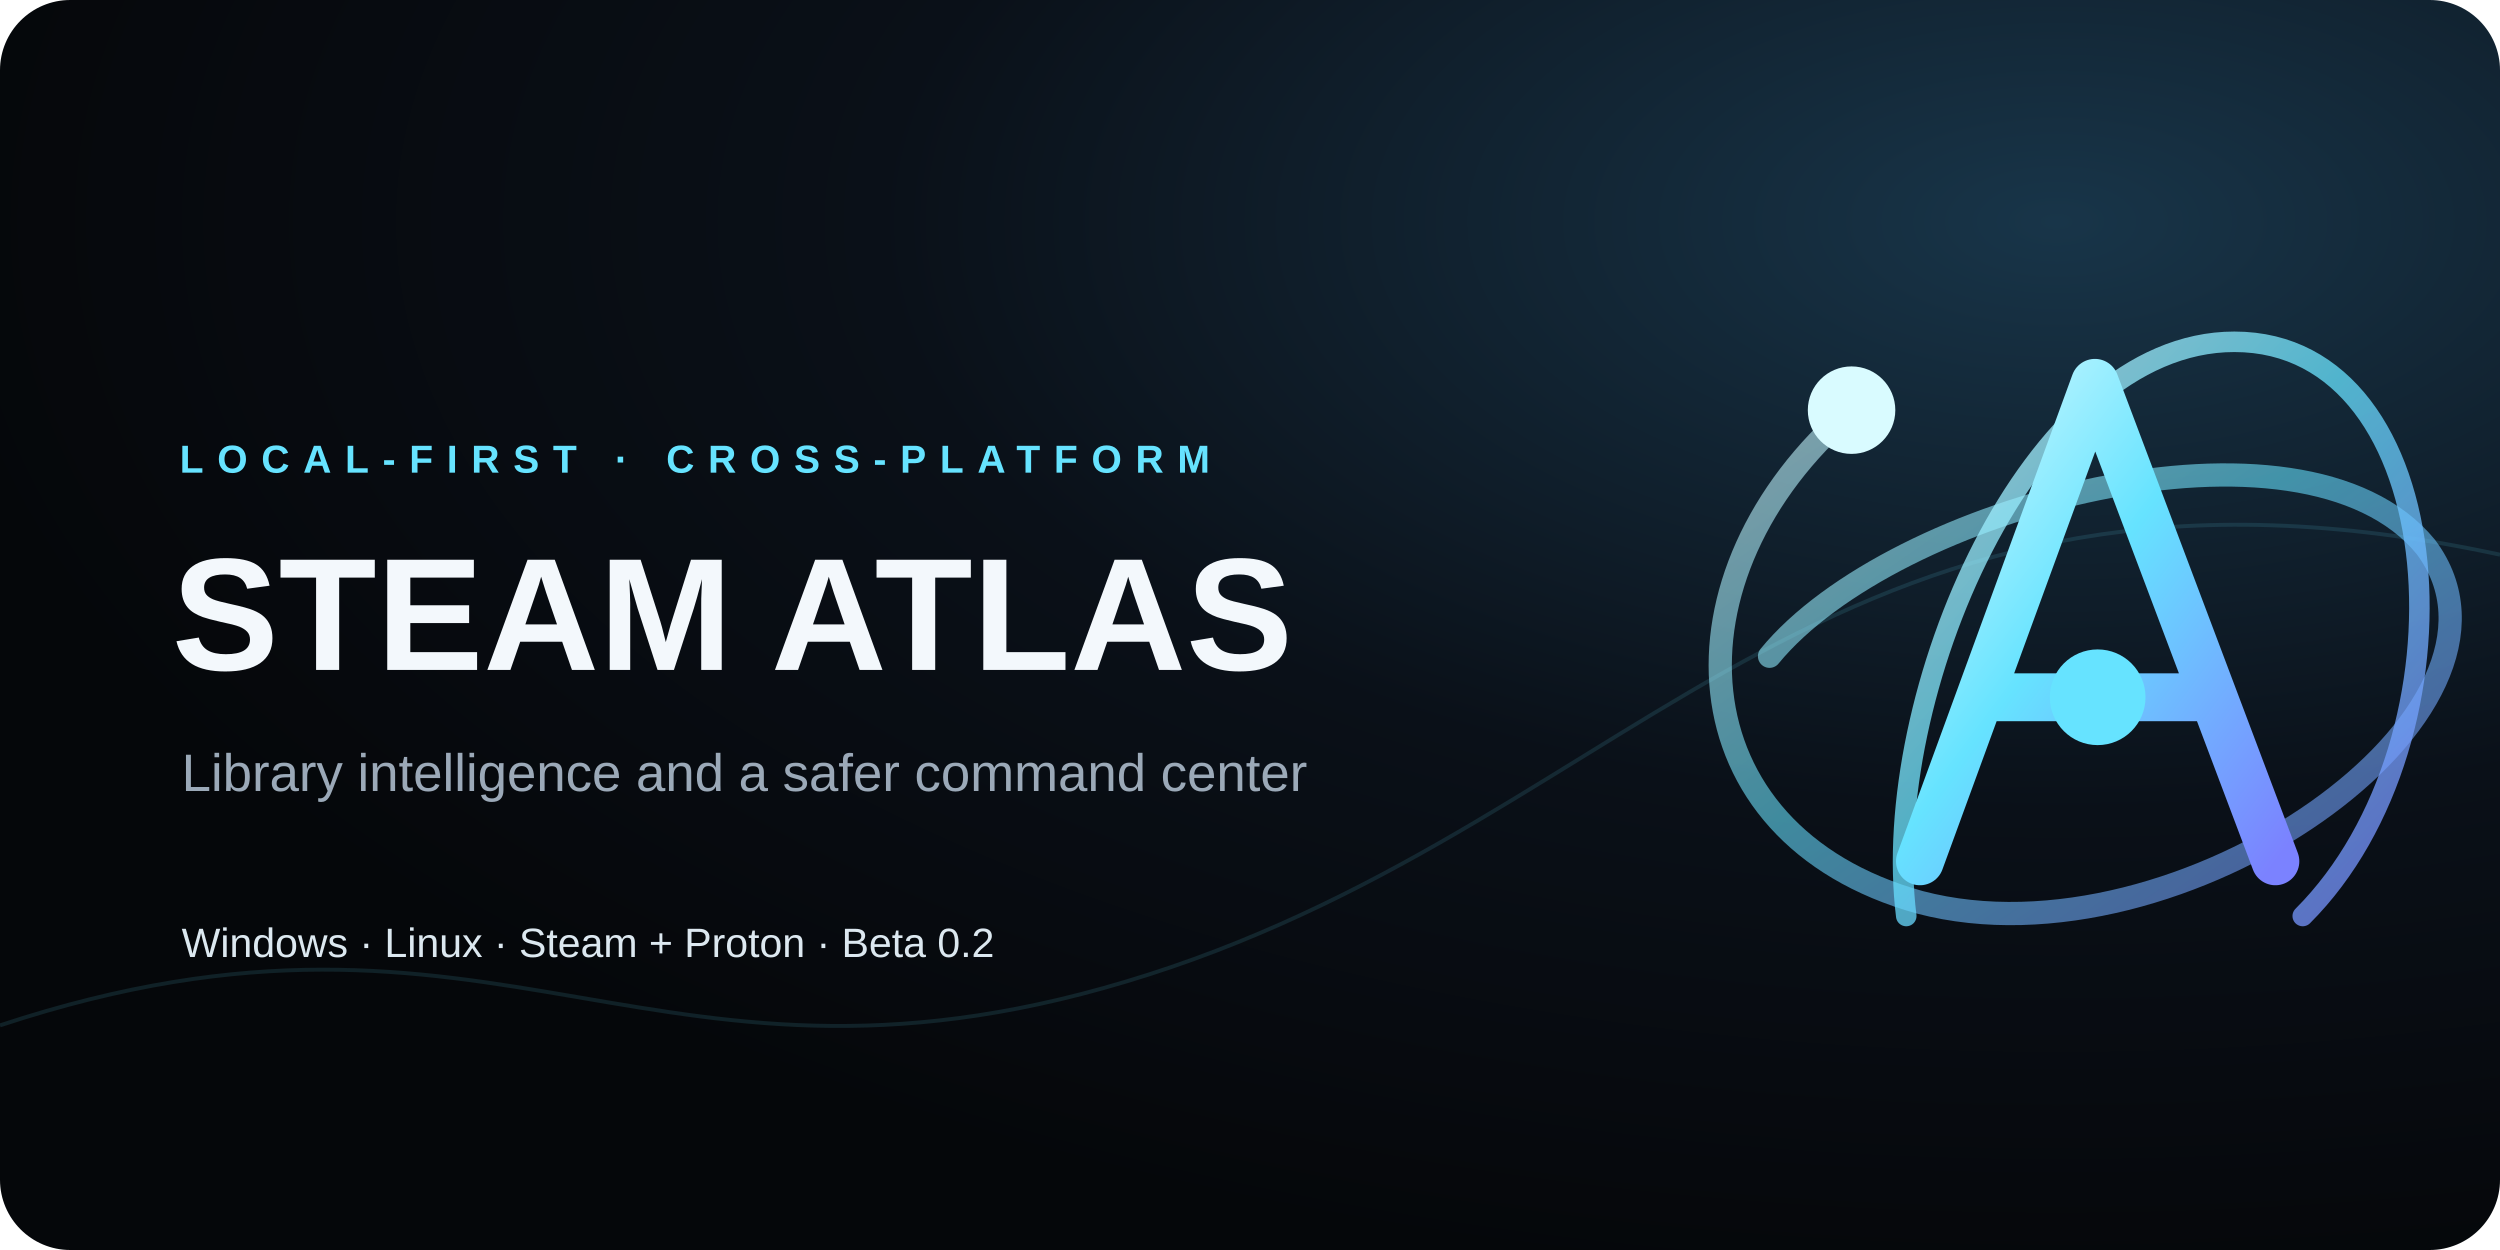
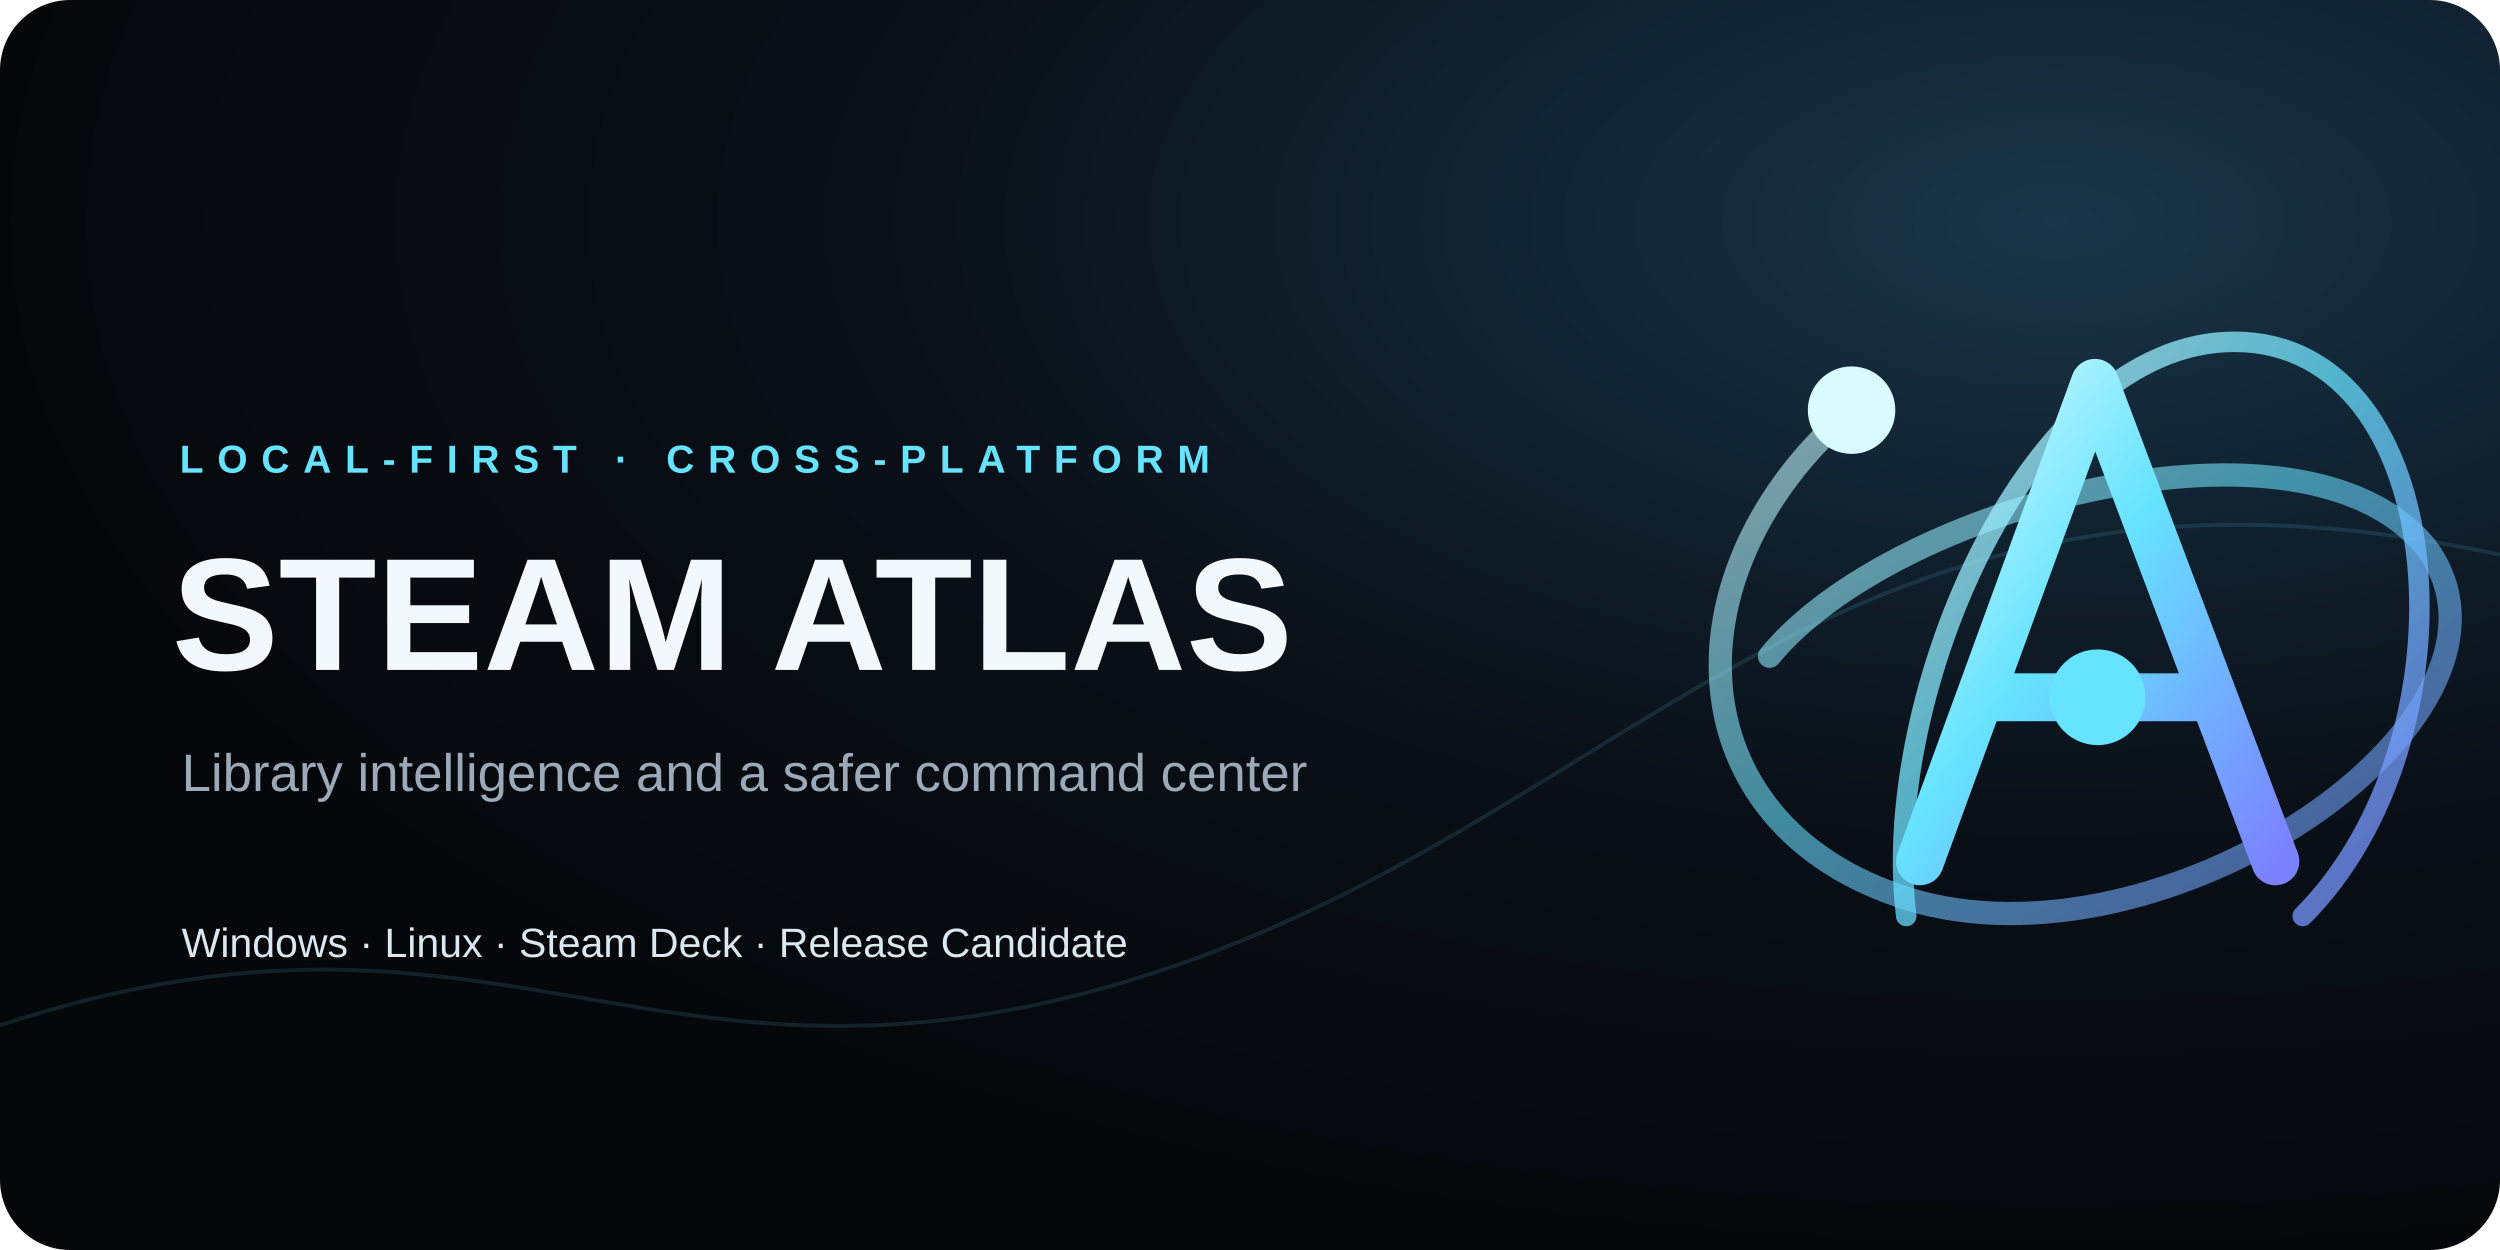
<svg xmlns="http://www.w3.org/2000/svg" width="1280" height="640" viewBox="0 0 1280 640" role="img" aria-labelledby="title desc">
  <defs>
    <radialGradient id="bg" cx="82%" cy="18%" r="85%">
      <stop stop-color="#183549" />
      <stop offset=".55" stop-color="#0a1018" />
      <stop offset="1" stop-color="#05070a" />
    </radialGradient>
    <linearGradient id="line" x1="0" y1="0" x2="1" y2="1">
      <stop stop-color="#d9fbff" />
      <stop offset=".45" stop-color="#66e3ff" />
      <stop offset="1" stop-color="#7b82ff" />
    </linearGradient>
  </defs>
  <rect width="1280" height="640" rx="36" fill="url(#bg)" />
  <path d="M0 525C257 440 335 580 588 499s353-288 692-215" fill="none" stroke="#66e3ff" stroke-opacity=".12" stroke-width="2" />
  <g transform="translate(850 98) scale(7)" fill="none" stroke="url(#line)" stroke-linecap="round" stroke-linejoin="round">
    <path d="M8 34c9-11 39-19 48-8 9 12-18 31-37 26C1 47 0 28 14 16" stroke-width="1.7" opacity=".58" />
    <path d="M18 53c-2-16 9-42 24-42 16 0 18 29 5 42" stroke-width="1.5" opacity=".75" />
    <path d="M19 49 31.8 14 45 49M24 37h16" stroke-width="3.5" />
    <circle cx="14" cy="16" r="3.2" fill="#d9fbff" stroke="none" />
    <circle cx="32" cy="37" r="3.5" fill="#66e3ff" stroke="none" />
  </g>
  <text x="92" y="242" fill="#66e3ff" font-family="Arial, sans-serif" font-size="20" font-weight="700" letter-spacing="7">LOCAL-FIRST · CROSS-PLATFORM</text>
  <text x="88" y="343" fill="#f3f8fc" font-family="Arial, sans-serif" font-size="82" font-weight="700">STEAM ATLAS</text>
  <text x="93" y="405" fill="#9ba9b8" font-family="Arial, sans-serif" font-size="27">Library intelligence and a safer command center</text>
-   <text x="93" y="490" fill="#dce8f0" font-family="Arial, sans-serif" font-size="21">Windows  ·  Linux  ·  Steam + Proton  ·  Beta 0.2</text>
+   <text x="93" y="490" fill="#dce8f0" font-family="Arial, sans-serif" font-size="21">Windows  ·  Linux  ·  Steam Deck  ·  Release Candidate</text>
</svg>
